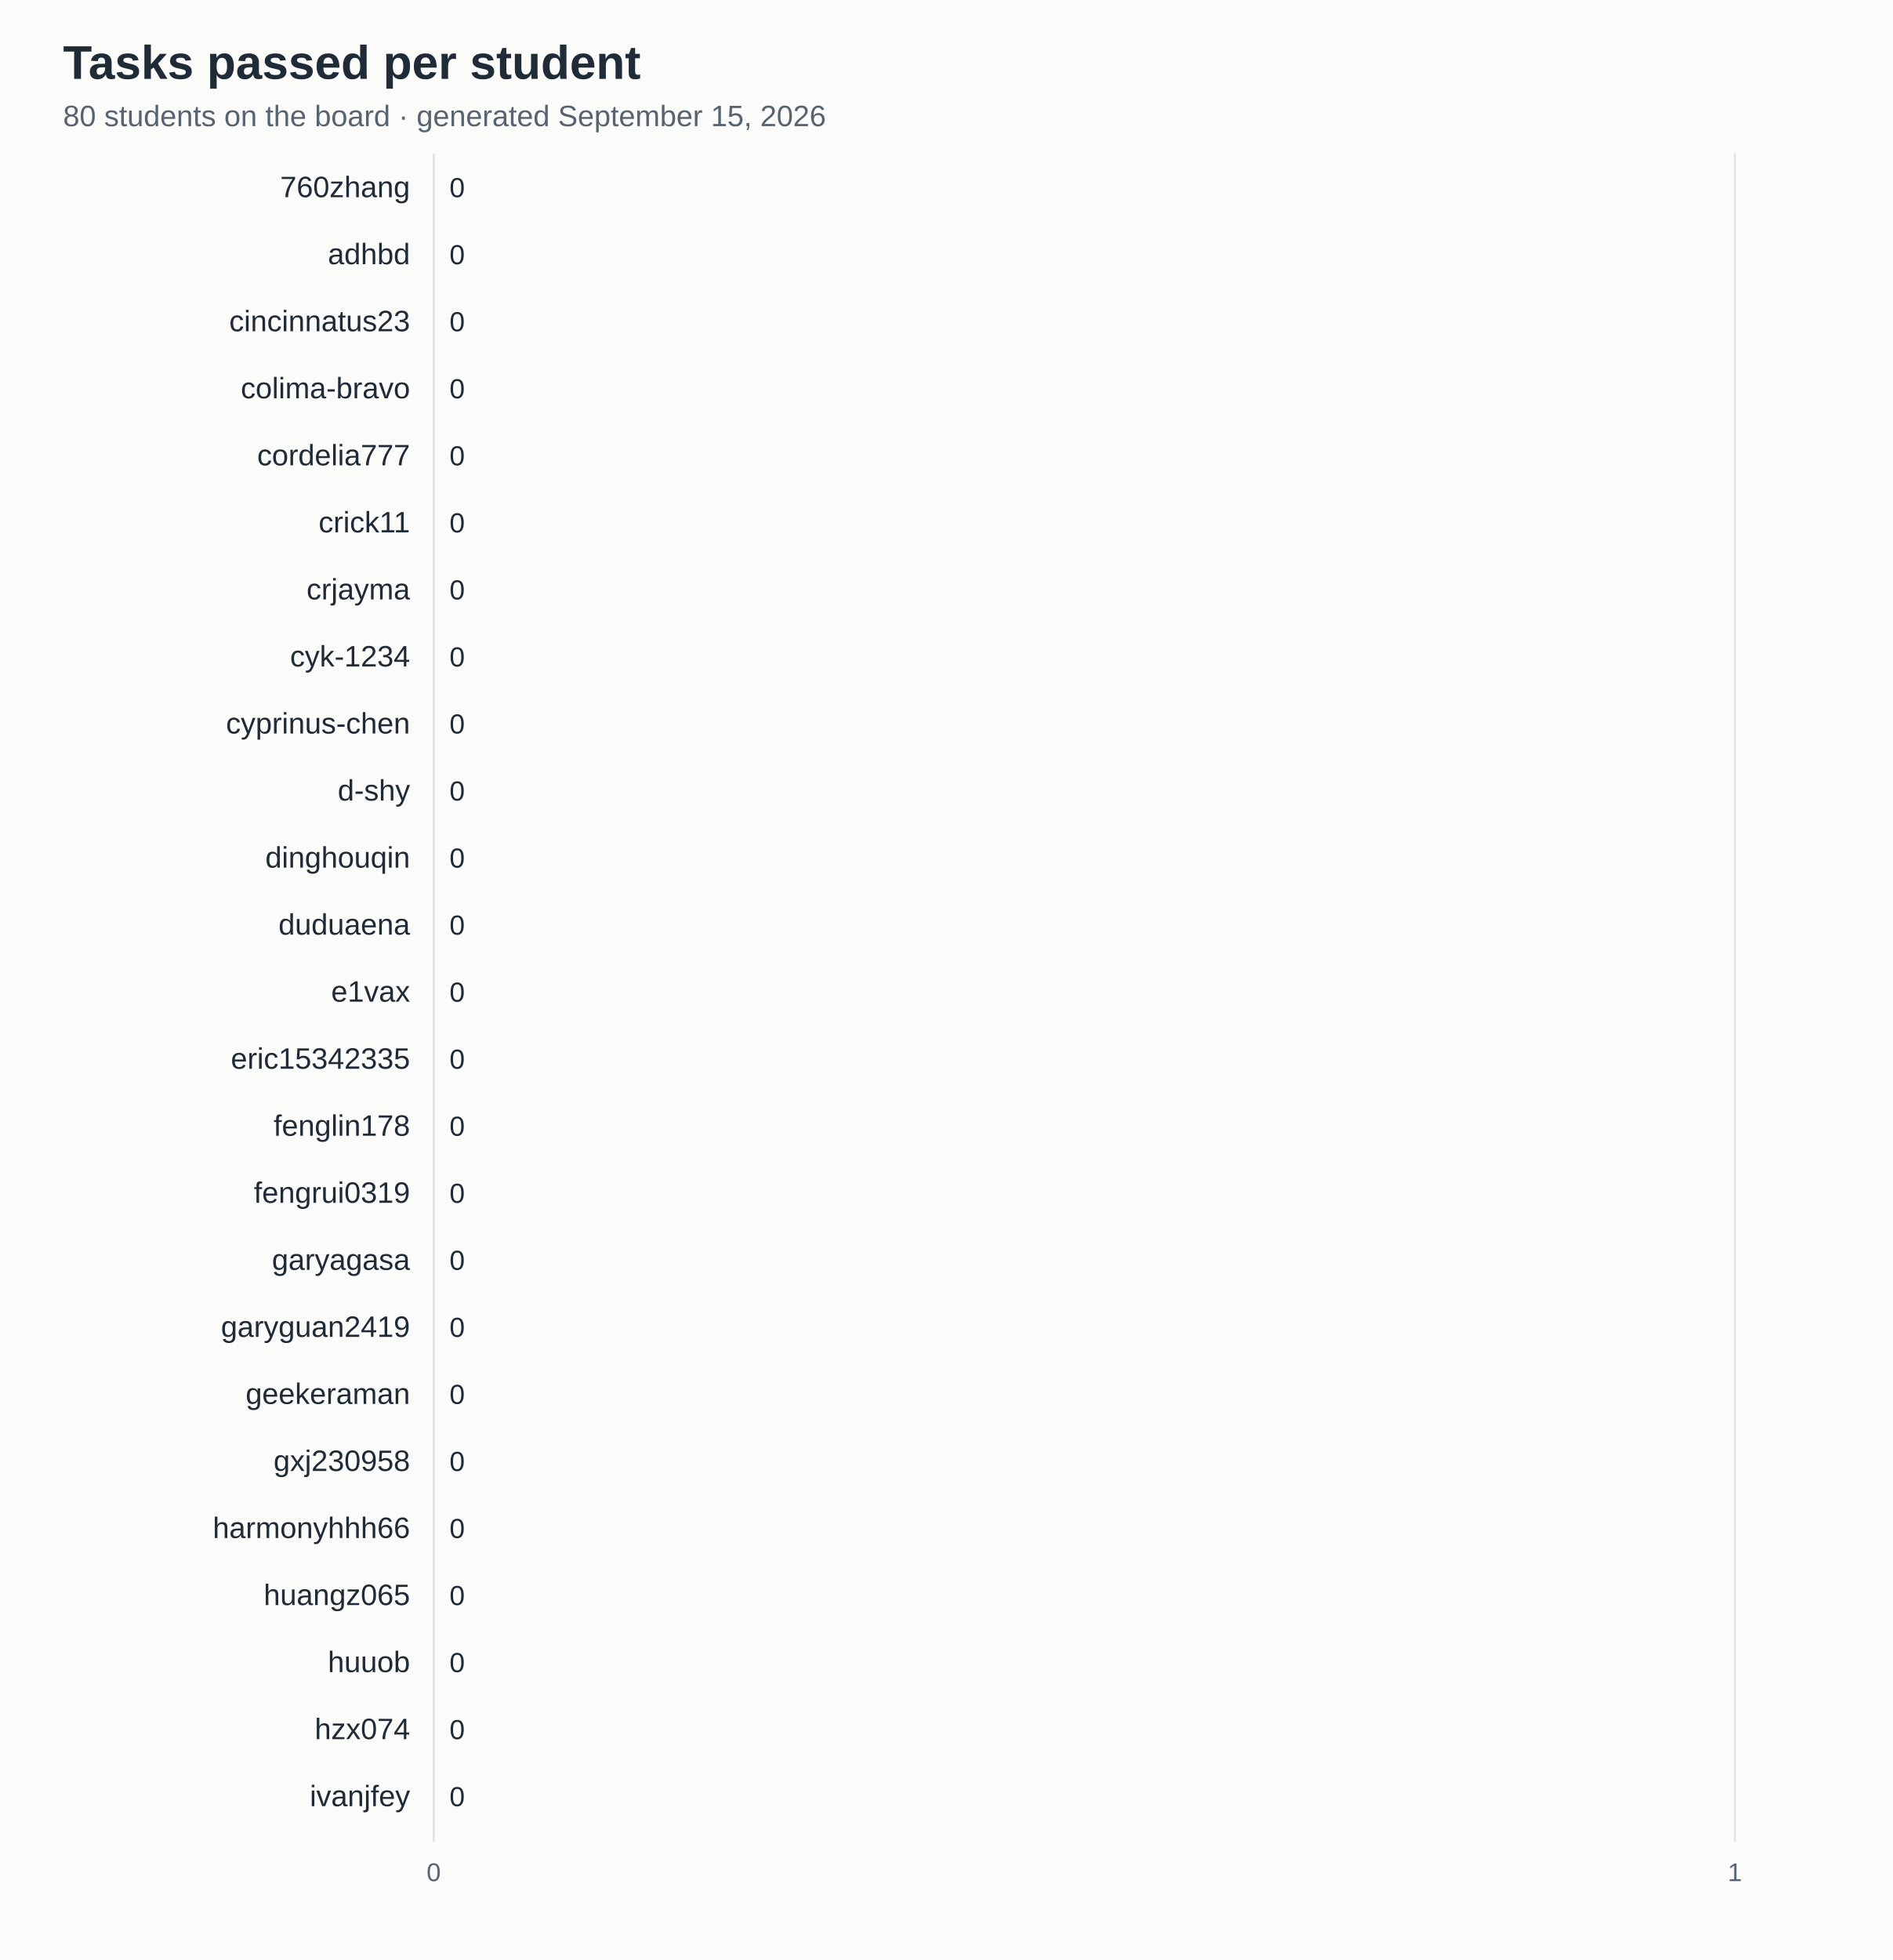
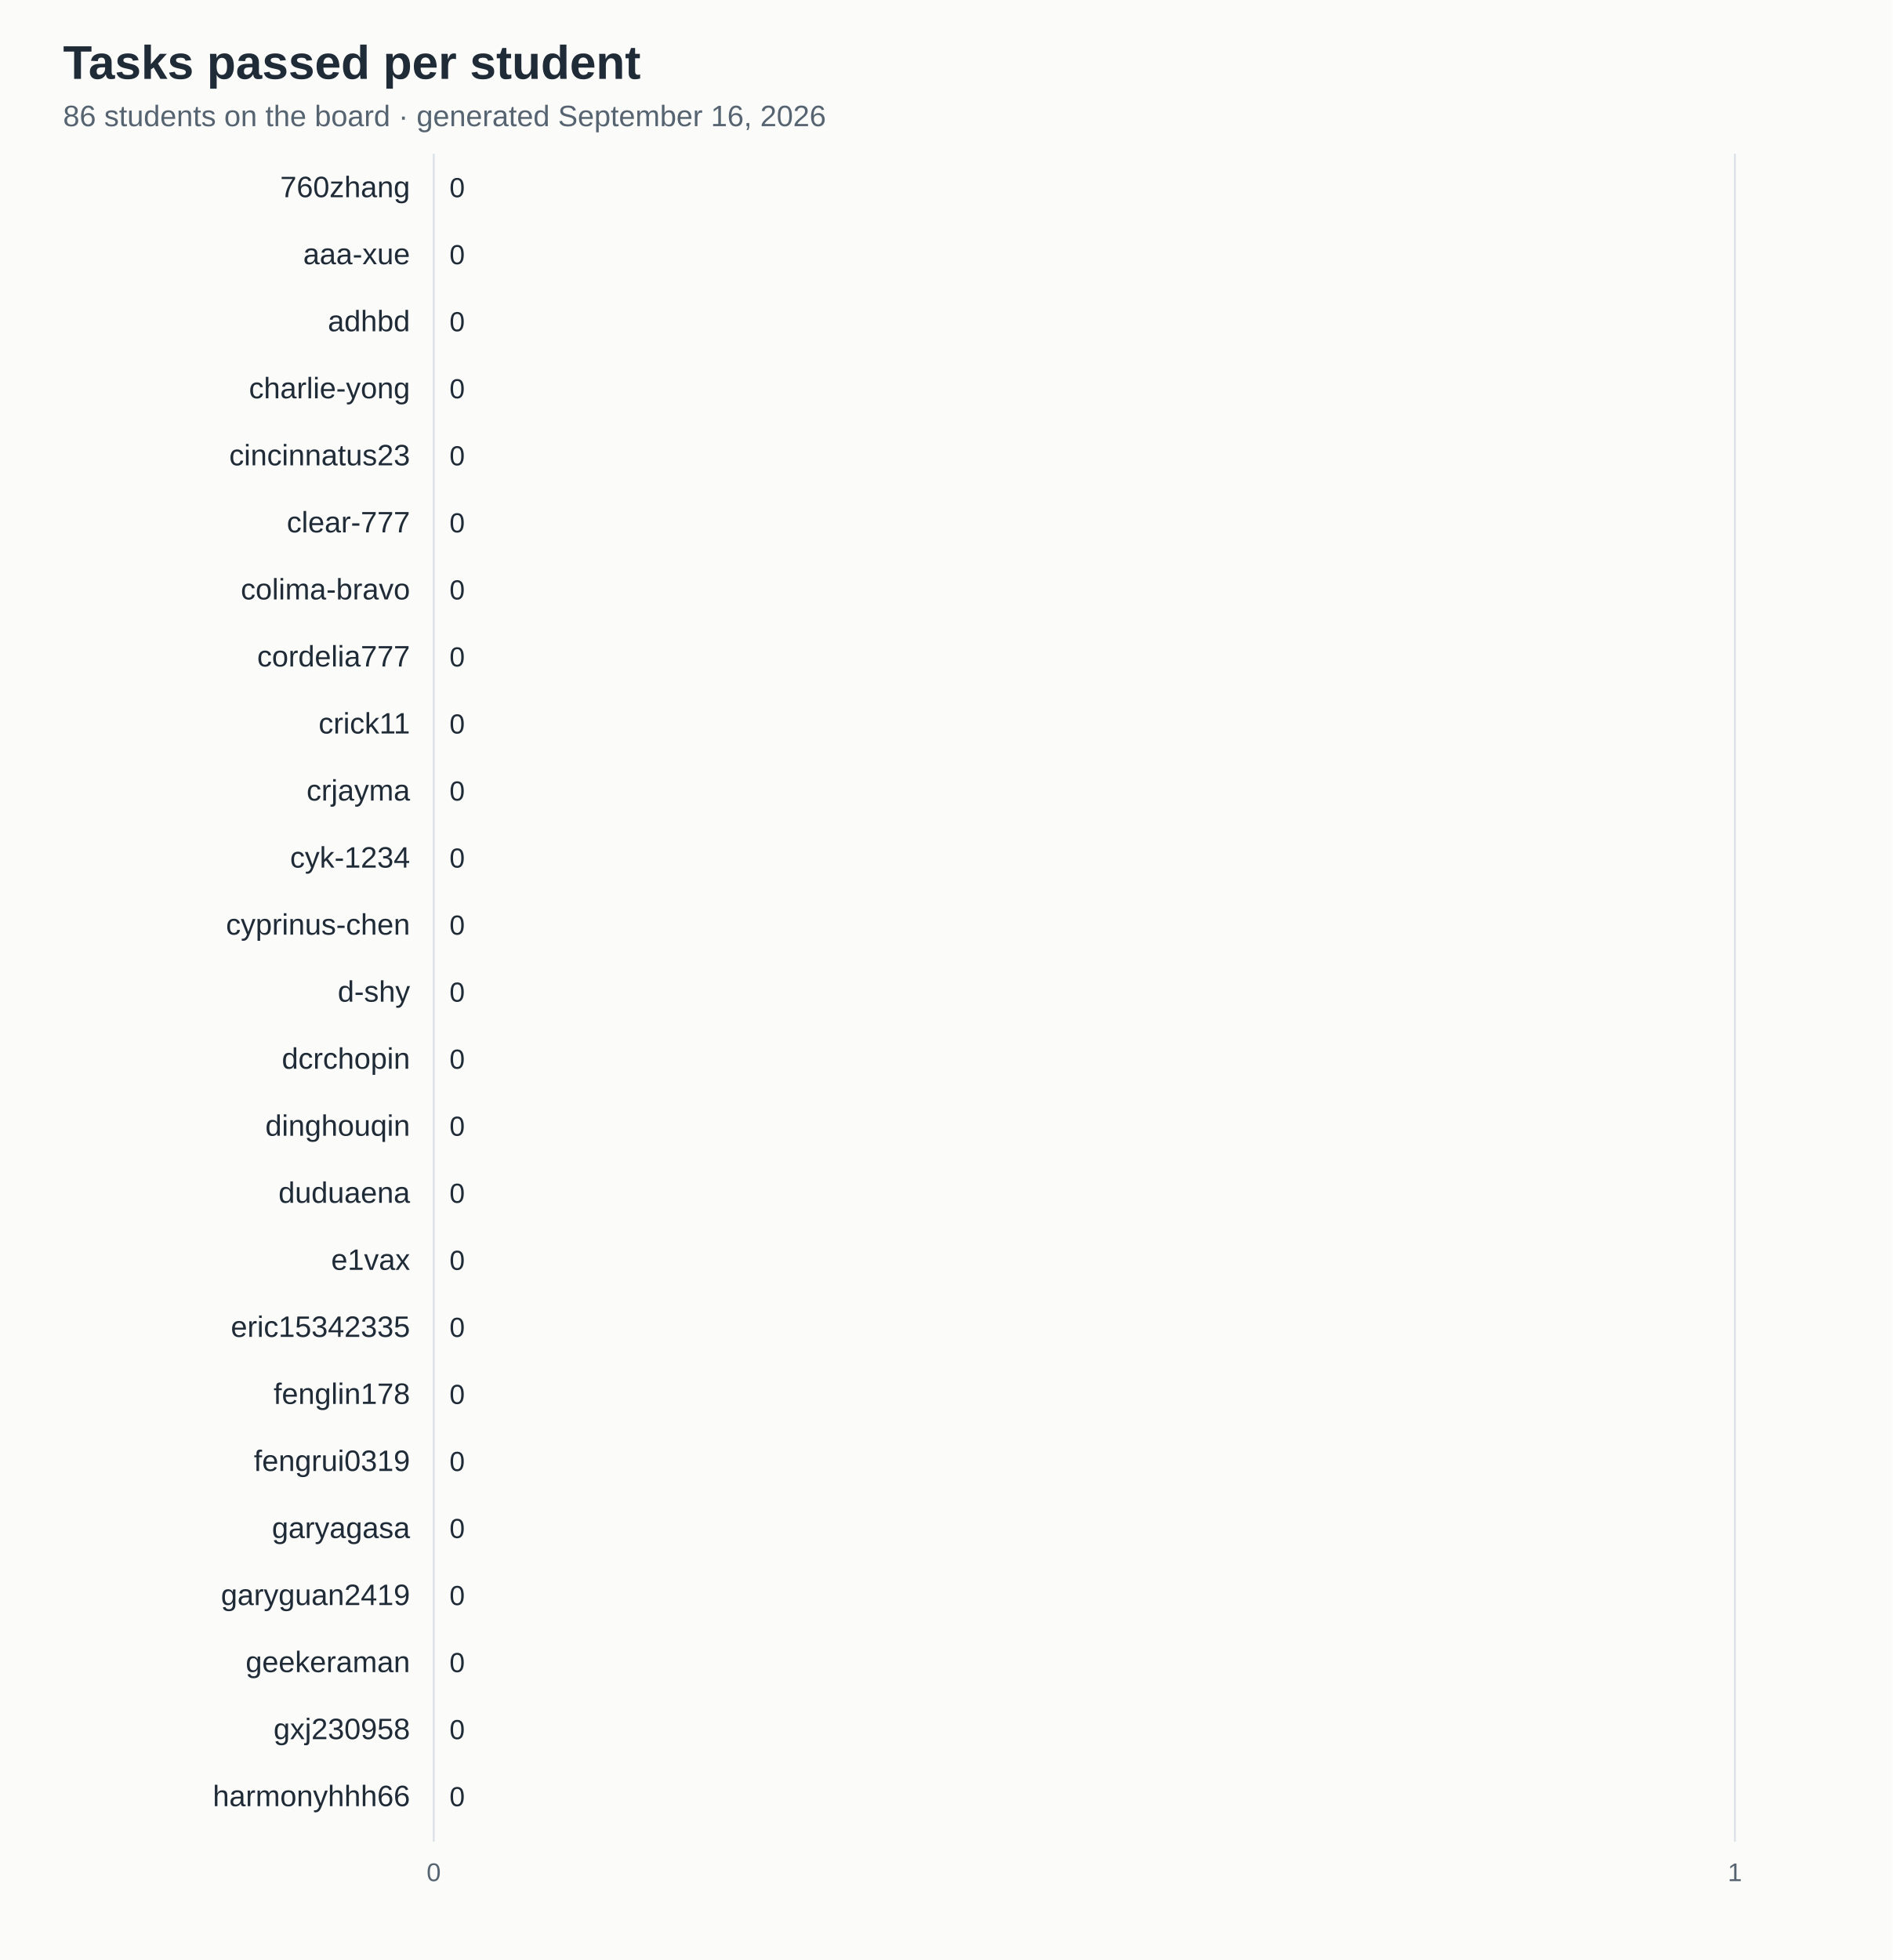
<svg xmlns="http://www.w3.org/2000/svg" width="960" height="994" viewBox="0 0 960 994" role="img" aria-labelledby="t" font-family="Arial, Helvetica Neue, PingFang SC, sans-serif">
  <rect width="960" height="994" fill="#fbfbf9" />
  <text x="32" y="40" font-size="24" font-weight="700" fill="#202b38">Tasks passed per student</text>
-   <text x="32" y="64" font-size="15" fill="#566471">80 students on the board · generated September 15, 2026</text>
+   <text x="32" y="64" font-size="15" fill="#566471">86 students on the board · generated September 16, 2026</text>
  <line x1="220.0" y1="78" x2="220.0" y2="934" stroke="#dce2e7" />
  <text x="220.0" y="954" font-size="13" fill="#566471" text-anchor="middle">0</text>
  <line x1="880.0" y1="78" x2="880.0" y2="934" stroke="#dce2e7" />
  <text x="880.0" y="954" font-size="13" fill="#566471" text-anchor="middle">1</text>
  <text x="208" y="100.0" font-size="15" fill="#202b38" text-anchor="end">760zhang</text>
  <text x="228.0" y="100.0" font-size="14" fill="#202b38">0</text>
-   <text x="208" y="134.0" font-size="15" fill="#202b38" text-anchor="end">adhbd</text>
+   <text x="208" y="134.0" font-size="15" fill="#202b38" text-anchor="end">aaa-xue</text>
  <text x="228.0" y="134.0" font-size="14" fill="#202b38">0</text>
-   <text x="208" y="168.0" font-size="15" fill="#202b38" text-anchor="end">cincinnatus23</text>
+   <text x="208" y="168.0" font-size="15" fill="#202b38" text-anchor="end">adhbd</text>
  <text x="228.0" y="168.0" font-size="14" fill="#202b38">0</text>
-   <text x="208" y="202.0" font-size="15" fill="#202b38" text-anchor="end">colima-bravo</text>
+   <text x="208" y="202.0" font-size="15" fill="#202b38" text-anchor="end">charlie-yong</text>
  <text x="228.0" y="202.0" font-size="14" fill="#202b38">0</text>
-   <text x="208" y="236.0" font-size="15" fill="#202b38" text-anchor="end">cordelia777</text>
+   <text x="208" y="236.0" font-size="15" fill="#202b38" text-anchor="end">cincinnatus23</text>
  <text x="228.0" y="236.0" font-size="14" fill="#202b38">0</text>
-   <text x="208" y="270.0" font-size="15" fill="#202b38" text-anchor="end">crick11</text>
+   <text x="208" y="270.0" font-size="15" fill="#202b38" text-anchor="end">clear-777</text>
  <text x="228.0" y="270.0" font-size="14" fill="#202b38">0</text>
-   <text x="208" y="304.0" font-size="15" fill="#202b38" text-anchor="end">crjayma</text>
+   <text x="208" y="304.0" font-size="15" fill="#202b38" text-anchor="end">colima-bravo</text>
  <text x="228.0" y="304.0" font-size="14" fill="#202b38">0</text>
-   <text x="208" y="338.0" font-size="15" fill="#202b38" text-anchor="end">cyk-1234</text>
+   <text x="208" y="338.0" font-size="15" fill="#202b38" text-anchor="end">cordelia777</text>
  <text x="228.0" y="338.0" font-size="14" fill="#202b38">0</text>
-   <text x="208" y="372.0" font-size="15" fill="#202b38" text-anchor="end">cyprinus-chen</text>
+   <text x="208" y="372.0" font-size="15" fill="#202b38" text-anchor="end">crick11</text>
  <text x="228.0" y="372.0" font-size="14" fill="#202b38">0</text>
-   <text x="208" y="406.0" font-size="15" fill="#202b38" text-anchor="end">d-shy</text>
+   <text x="208" y="406.0" font-size="15" fill="#202b38" text-anchor="end">crjayma</text>
  <text x="228.0" y="406.0" font-size="14" fill="#202b38">0</text>
-   <text x="208" y="440.0" font-size="15" fill="#202b38" text-anchor="end">dinghouqin</text>
+   <text x="208" y="440.0" font-size="15" fill="#202b38" text-anchor="end">cyk-1234</text>
  <text x="228.0" y="440.0" font-size="14" fill="#202b38">0</text>
-   <text x="208" y="474.0" font-size="15" fill="#202b38" text-anchor="end">duduaena</text>
+   <text x="208" y="474.0" font-size="15" fill="#202b38" text-anchor="end">cyprinus-chen</text>
  <text x="228.0" y="474.0" font-size="14" fill="#202b38">0</text>
-   <text x="208" y="508.0" font-size="15" fill="#202b38" text-anchor="end">e1vax</text>
+   <text x="208" y="508.0" font-size="15" fill="#202b38" text-anchor="end">d-shy</text>
  <text x="228.0" y="508.0" font-size="14" fill="#202b38">0</text>
-   <text x="208" y="542.0" font-size="15" fill="#202b38" text-anchor="end">eric15342335</text>
+   <text x="208" y="542.0" font-size="15" fill="#202b38" text-anchor="end">dcrchopin</text>
  <text x="228.0" y="542.0" font-size="14" fill="#202b38">0</text>
-   <text x="208" y="576.0" font-size="15" fill="#202b38" text-anchor="end">fenglin178</text>
+   <text x="208" y="576.0" font-size="15" fill="#202b38" text-anchor="end">dinghouqin</text>
  <text x="228.0" y="576.0" font-size="14" fill="#202b38">0</text>
-   <text x="208" y="610.0" font-size="15" fill="#202b38" text-anchor="end">fengrui0319</text>
+   <text x="208" y="610.0" font-size="15" fill="#202b38" text-anchor="end">duduaena</text>
  <text x="228.0" y="610.0" font-size="14" fill="#202b38">0</text>
-   <text x="208" y="644.0" font-size="15" fill="#202b38" text-anchor="end">garyagasa</text>
+   <text x="208" y="644.0" font-size="15" fill="#202b38" text-anchor="end">e1vax</text>
  <text x="228.0" y="644.0" font-size="14" fill="#202b38">0</text>
-   <text x="208" y="678.0" font-size="15" fill="#202b38" text-anchor="end">garyguan2419</text>
+   <text x="208" y="678.0" font-size="15" fill="#202b38" text-anchor="end">eric15342335</text>
  <text x="228.0" y="678.0" font-size="14" fill="#202b38">0</text>
-   <text x="208" y="712.0" font-size="15" fill="#202b38" text-anchor="end">geekeraman</text>
+   <text x="208" y="712.0" font-size="15" fill="#202b38" text-anchor="end">fenglin178</text>
  <text x="228.0" y="712.0" font-size="14" fill="#202b38">0</text>
-   <text x="208" y="746.0" font-size="15" fill="#202b38" text-anchor="end">gxj230958</text>
+   <text x="208" y="746.0" font-size="15" fill="#202b38" text-anchor="end">fengrui0319</text>
  <text x="228.0" y="746.0" font-size="14" fill="#202b38">0</text>
-   <text x="208" y="780.0" font-size="15" fill="#202b38" text-anchor="end">harmonyhhh66</text>
+   <text x="208" y="780.0" font-size="15" fill="#202b38" text-anchor="end">garyagasa</text>
  <text x="228.0" y="780.0" font-size="14" fill="#202b38">0</text>
-   <text x="208" y="814.0" font-size="15" fill="#202b38" text-anchor="end">huangz065</text>
+   <text x="208" y="814.0" font-size="15" fill="#202b38" text-anchor="end">garyguan2419</text>
  <text x="228.0" y="814.0" font-size="14" fill="#202b38">0</text>
-   <text x="208" y="848.0" font-size="15" fill="#202b38" text-anchor="end">huuob</text>
+   <text x="208" y="848.0" font-size="15" fill="#202b38" text-anchor="end">geekeraman</text>
  <text x="228.0" y="848.0" font-size="14" fill="#202b38">0</text>
-   <text x="208" y="882.0" font-size="15" fill="#202b38" text-anchor="end">hzx074</text>
+   <text x="208" y="882.0" font-size="15" fill="#202b38" text-anchor="end">gxj230958</text>
  <text x="228.0" y="882.0" font-size="14" fill="#202b38">0</text>
-   <text x="208" y="916.0" font-size="15" fill="#202b38" text-anchor="end">ivanjfey</text>
+   <text x="208" y="916.0" font-size="15" fill="#202b38" text-anchor="end">harmonyhhh66</text>
  <text x="228.0" y="916.0" font-size="14" fill="#202b38">0</text>
</svg>
